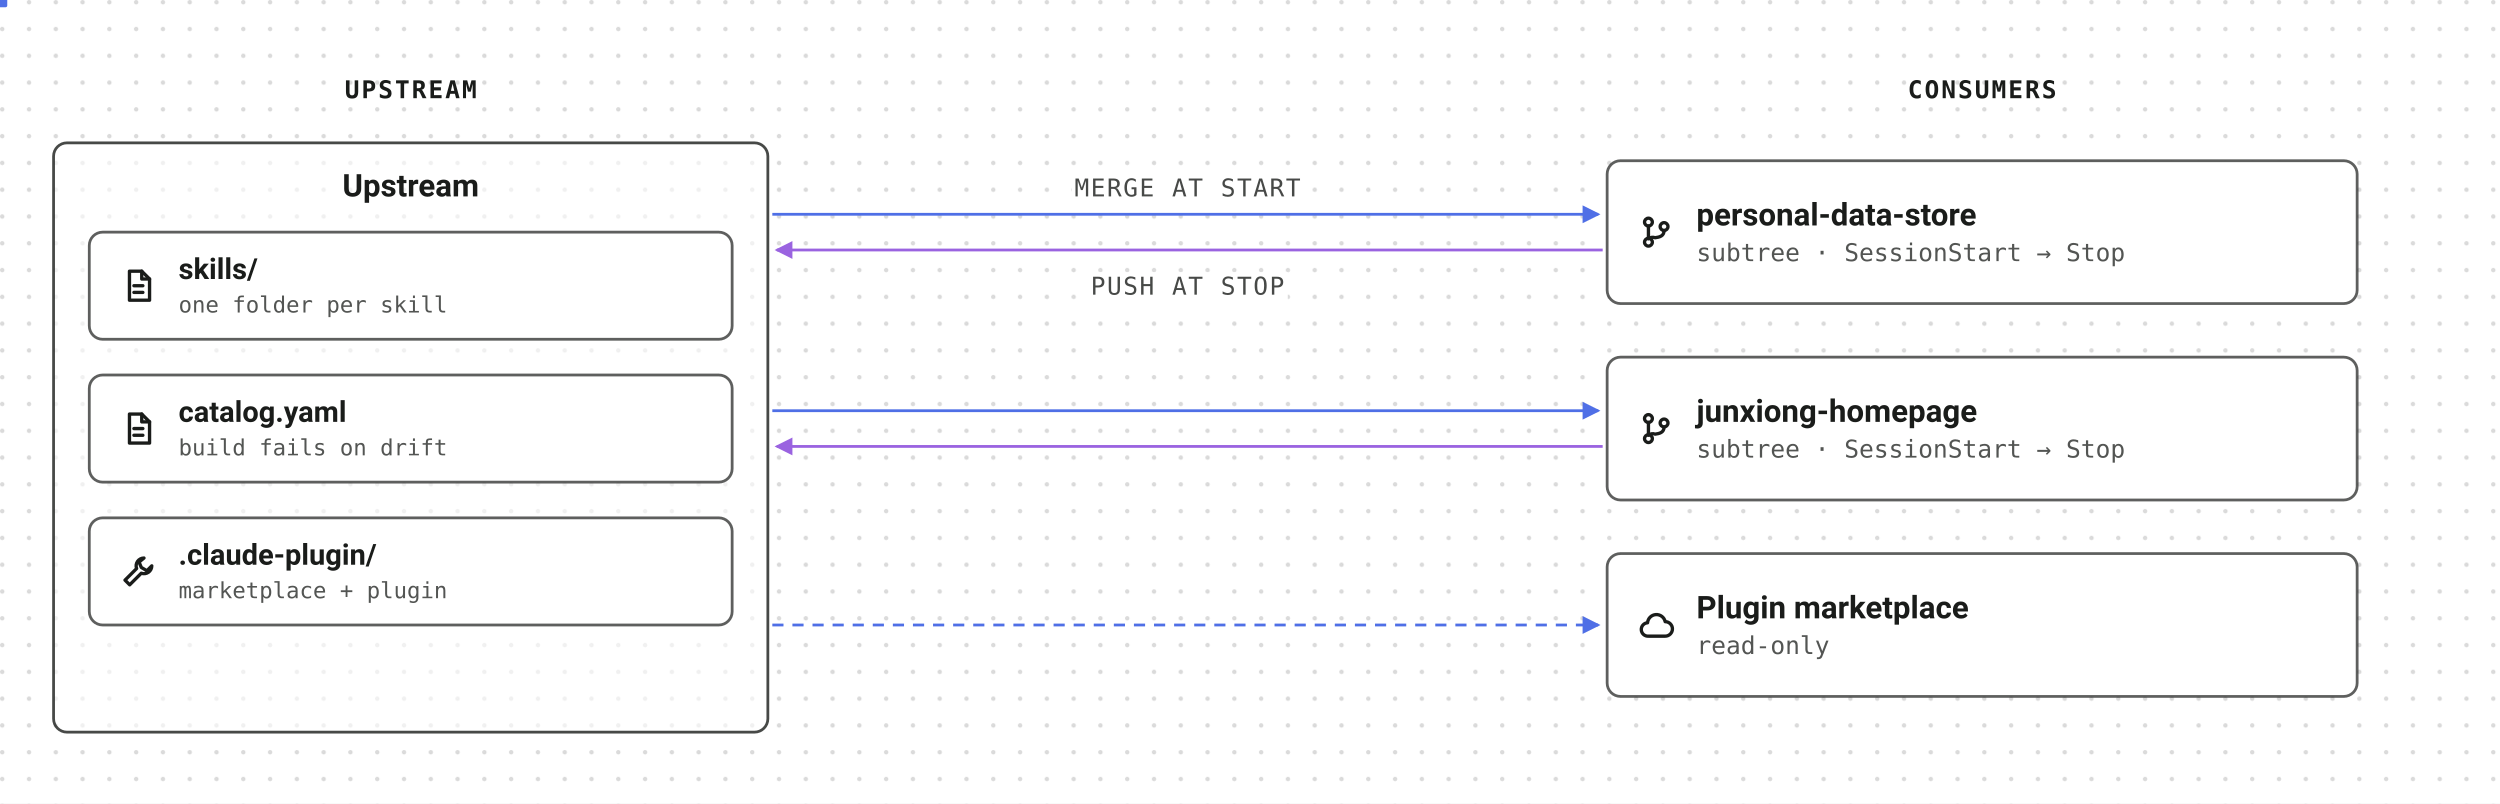
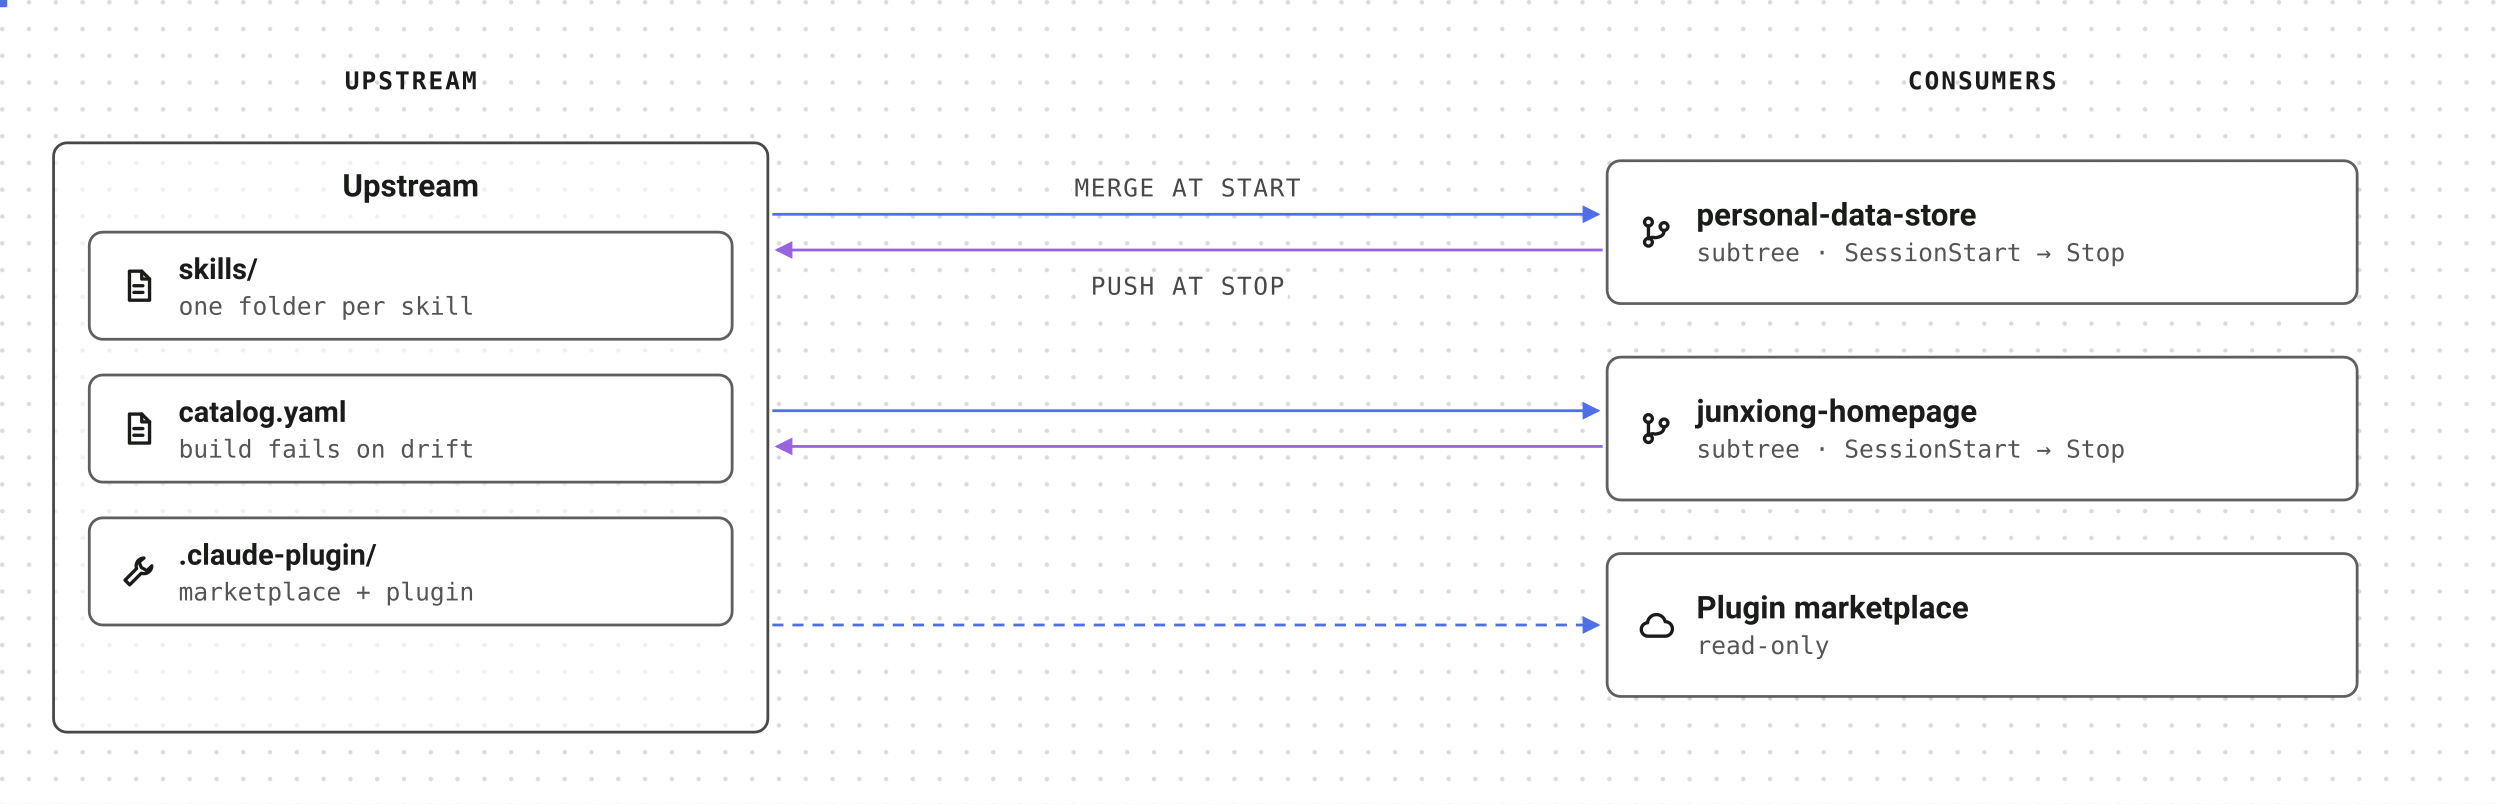
<svg xmlns="http://www.w3.org/2000/svg" viewBox="0 0 1120 360" width="1120" height="360" color="#1a1c1a" font-family="system-ui, -apple-system, 'Segoe UI', Roboto, sans-serif">
  <style>text{user-select:none}</style>
  <defs>
    <pattern id="uipack-static-dots" width="12" height="12" patternUnits="userSpaceOnUse">
      <circle cx="1" cy="1" r="1" fill="rgba(26, 28, 26, 0.16)" />
    </pattern>
  </defs>
  <rect x="0" y="0" width="1120" height="360" fill="#ffffff" />
  <rect x="0" y="0" width="1120" height="360" fill="url(#uipack-static-dots)" />
  <g transform="translate(0,0)">
    <defs>
-       <marker id="sync-head" markerWidth="8" markerHeight="8" refX="7" refY="4" orient="auto-start-reverse" markerUnits="userSpaceOnUse">
+       <marker id="m-syncloop-head" markerWidth="8" markerHeight="8" refX="7" refY="4" orient="auto-start-reverse" markerUnits="userSpaceOnUse">
        <path d="M0,0 L8,4 L0,8 z" fill="currentColor" />
      </marker>
-       <marker id="sync-head-accent" markerWidth="8" markerHeight="8" refX="7" refY="4" orient="auto-start-reverse" markerUnits="userSpaceOnUse">
+       <marker id="m-syncloop-head-accent" markerWidth="8" markerHeight="8" refX="7" refY="4" orient="auto-start-reverse" markerUnits="userSpaceOnUse">
        <path d="M0,0 L8,4 L0,8 z" fill="#205f49" />
      </marker>
-       <marker id="sync-head-request" markerWidth="8" markerHeight="8" refX="7" refY="4" orient="auto-start-reverse" markerUnits="userSpaceOnUse">
+       <marker id="m-syncloop-head-request" markerWidth="8" markerHeight="8" refX="7" refY="4" orient="auto-start-reverse" markerUnits="userSpaceOnUse">
        <path d="M0,0 L8,4 L0,8 z" fill="#4f6fe6" />
      </marker>
-       <marker id="sync-head-response" markerWidth="8" markerHeight="8" refX="7" refY="4" orient="auto-start-reverse" markerUnits="userSpaceOnUse">
+       <marker id="m-syncloop-head-response" markerWidth="8" markerHeight="8" refX="7" refY="4" orient="auto-start-reverse" markerUnits="userSpaceOnUse">
        <path d="M0,0 L8,4 L0,8 z" fill="#3fb27f" />
      </marker>
-       <marker id="sync-head-change" markerWidth="8" markerHeight="8" refX="7" refY="4" orient="auto-start-reverse" markerUnits="userSpaceOnUse">
+       <marker id="m-syncloop-head-change" markerWidth="8" markerHeight="8" refX="7" refY="4" orient="auto-start-reverse" markerUnits="userSpaceOnUse">
        <path d="M0,0 L8,4 L0,8 z" fill="#9a63e0" />
      </marker>
    </defs>
    <g data-uipack="lane">
-       <text x="184" y="44" text-anchor="middle" font-size="11" font-weight="700" font-family="ui-monospace, 'SFMono-Regular', Menlo, Consolas, monospace" letter-spacing=".08em" fill="currentColor">UPSTREAM</text>
+       <text x="184" y="40" text-anchor="middle" font-size="11" font-weight="700" font-family="ui-monospace, 'SFMono-Regular', Menlo, Consolas, monospace" letter-spacing=".08em" fill="currentColor">UPSTREAM</text>
    </g>
    <g data-uipack="lane">
-       <text x="888" y="44" text-anchor="middle" font-size="11" font-weight="700" font-family="ui-monospace, 'SFMono-Regular', Menlo, Consolas, monospace" letter-spacing=".08em" fill="currentColor">CONSUMERS</text>
+       <text x="888" y="40" text-anchor="middle" font-size="11" font-weight="700" font-family="ui-monospace, 'SFMono-Regular', Menlo, Consolas, monospace" letter-spacing=".08em" fill="currentColor">CONSUMERS</text>
    </g>
    <g data-uipack="group" data-flow="pull push">
      <rect x="24" y="64" width="320" height="264" rx="6" fill="#ffffff" fill-opacity="0.6" stroke="currentColor" stroke-opacity="0.8" stroke-width="1.25" />
      <text x="184" y="88" text-anchor="middle" font-size="14" font-weight="600" fill="currentColor">Upstream</text>
      <g data-uipack="node" data-flow="pull push">
        <rect x="40" y="104" width="288" height="48" rx="6" fill="#ffffff" stroke="currentColor" stroke-opacity="0.7" stroke-width="1.25" />
        <g transform="translate(54, 120)" fill="none" stroke="currentColor" stroke-width="1.5" stroke-linecap="round" stroke-linejoin="round">
          <path d="M4 1.5h5.5L13 5v9.5H4z" />
          <path d="M9.5 1.5V5H13M6 8h4M6 11h4" />
        </g>
        <text x="80" y="125" text-anchor="start" font-size="13" font-weight="600" fill="currentColor">skills/</text>
-         <text x="80" y="140" text-anchor="start" font-size="10" font-family="ui-monospace, 'SFMono-Regular', Menlo, Consolas, monospace" fill="currentColor" fill-opacity="0.75">one folder per skill</text>
+         <text x="80" y="141" text-anchor="start" font-size="11" font-family="ui-monospace, 'SFMono-Regular', Menlo, Consolas, monospace" fill="currentColor" fill-opacity="0.75">one folder per skill</text>
      </g>
      <g data-uipack="node" data-flow="pull push">
        <rect x="40" y="168" width="288" height="48" rx="6" fill="#ffffff" stroke="currentColor" stroke-opacity="0.7" stroke-width="1.25" />
        <g transform="translate(54, 184)" fill="none" stroke="currentColor" stroke-width="1.5" stroke-linecap="round" stroke-linejoin="round">
          <path d="M4 1.5h5.5L13 5v9.5H4z" />
          <path d="M9.5 1.5V5H13M6 8h4M6 11h4" />
        </g>
        <text x="80" y="189" text-anchor="start" font-size="13" font-weight="600" fill="currentColor">catalog.yaml</text>
-         <text x="80" y="204" text-anchor="start" font-size="10" font-family="ui-monospace, 'SFMono-Regular', Menlo, Consolas, monospace" fill="currentColor" fill-opacity="0.75">build fails on drift</text>
+         <text x="80" y="205" text-anchor="start" font-size="11" font-family="ui-monospace, 'SFMono-Regular', Menlo, Consolas, monospace" fill="currentColor" fill-opacity="0.75">build fails on drift</text>
      </g>
      <g data-uipack="node" data-flow="pull push">
        <rect x="40" y="232" width="288" height="48" rx="6" fill="#ffffff" stroke="currentColor" stroke-opacity="0.7" stroke-width="1.25" />
        <g transform="translate(54, 248)" fill="none" stroke="currentColor" stroke-width="1.5" stroke-linecap="round" stroke-linejoin="round">
          <path d="M10.5 2a3.5 3.5 0 0 0-3.3 4.7L2 11.9l2.1 2.1 5.2-5.2A3.5 3.5 0 0 0 14 5.5L11.8 7.7 9.3 6.2l-1-2.4z" />
        </g>
        <text x="80" y="253" text-anchor="start" font-size="13" font-weight="600" fill="currentColor">.claude-plugin/</text>
-         <text x="80" y="268" text-anchor="start" font-size="10" font-family="ui-monospace, 'SFMono-Regular', Menlo, Consolas, monospace" fill="currentColor" fill-opacity="0.75">marketplace + plugin</text>
+         <text x="80" y="269" text-anchor="start" font-size="11" font-family="ui-monospace, 'SFMono-Regular', Menlo, Consolas, monospace" fill="currentColor" fill-opacity="0.75">marketplace + plugin</text>
      </g>
    </g>
    <g>
-       <path data-uipack="connector" data-flow="pull" data-kind="request" d="M346,96 L716,96" fill="none" stroke="#4f6fe6" stroke-opacity="1" stroke-width="1.25" marker-end="url(#sync-head-request)" />
+       <path data-uipack="connector" data-flow="pull" data-kind="request" d="M346,96 L716,96" fill="none" stroke="#4f6fe6" stroke-opacity="1" stroke-width="1.25" marker-end="url(#m-syncloop-head-request)" />
      <g data-uipack="packet" data-flow="pull" data-kind="request">
        <rect x="-4" y="-4" width="8" height="8" rx="1.5" fill="#4f6fe6" stroke="#ffffff" stroke-width="1.5" />
-         <animateMotion dur="2.4s" begin="0s" repeatCount="indefinite" path="M346,96 L708,96" calcMode="linear" />
+         <animateMotion dur="2.4s" begin="0s" repeatCount="indefinite" path="M350,96 L708,96" calcMode="linear" />
      </g>
-       <path data-uipack="connector" data-flow="push" data-kind="change" d="M718,112 L348,112" fill="none" stroke="#9a63e0" stroke-opacity="1" stroke-width="1.25" marker-end="url(#sync-head-change)" />
+       <path data-uipack="connector" data-flow="push" data-kind="change" d="M718,112 L348,112" fill="none" stroke="#9a63e0" stroke-opacity="1" stroke-width="1.25" marker-end="url(#m-syncloop-head-change)" />
      <g data-uipack="packet" data-flow="push" data-kind="change">
        <path d="M0,-4.8 L4.8,0 L0,4.8 L-4.8,0 Z" fill="#9a63e0" stroke="#ffffff" stroke-width="1.5" />
-         <animateMotion dur="2.4s" begin="-1.2s" repeatCount="indefinite" path="M718,112 L356,112" calcMode="linear" />
+         <animateMotion dur="2.4s" begin="-1.2s" repeatCount="indefinite" path="M714,112 L356,112" calcMode="linear" />
      </g>
      <g data-uipack="node" data-flow="pull push">
        <rect x="720" y="72" width="336" height="64" rx="6" fill="#ffffff" stroke="currentColor" stroke-opacity="0.7" stroke-width="1.25" />
        <g transform="translate(734, 96)" fill="none" stroke="currentColor" stroke-width="1.5" stroke-linecap="round" stroke-linejoin="round">
          <circle cx="4.5" cy="3.5" r="1.75" />
          <circle cx="4.5" cy="12.5" r="1.75" />
          <circle cx="11.5" cy="5.5" r="1.75" />
          <path d="M4.5 5.25v5.5M11.5 7.25c0 2.5-2 3-4 3.25a3 3 0 0 0-3 .5" />
        </g>
        <text x="760" y="101" text-anchor="start" font-size="14" font-weight="600" fill="currentColor">personal-data-store</text>
        <text x="760" y="117" text-anchor="start" font-size="11" font-family="ui-monospace, 'SFMono-Regular', Menlo, Consolas, monospace" fill="currentColor" fill-opacity="0.75">subtree · SessionStart → Stop</text>
      </g>
    </g>
    <g>
-       <path data-uipack="connector" data-flow="pull" data-kind="request" d="M346,184 L716,184" fill="none" stroke="#4f6fe6" stroke-opacity="1" stroke-width="1.25" marker-end="url(#sync-head-request)" />
+       <path data-uipack="connector" data-flow="pull" data-kind="request" d="M346,184 L716,184" fill="none" stroke="#4f6fe6" stroke-opacity="1" stroke-width="1.25" marker-end="url(#m-syncloop-head-request)" />
      <g data-uipack="packet" data-flow="pull" data-kind="request">
        <rect x="-4" y="-4" width="8" height="8" rx="1.5" fill="#4f6fe6" stroke="#ffffff" stroke-width="1.5" />
-         <animateMotion dur="2.4s" begin="-0.6s" repeatCount="indefinite" path="M346,184 L708,184" calcMode="linear" />
+         <animateMotion dur="2.4s" begin="-0.6s" repeatCount="indefinite" path="M350,184 L708,184" calcMode="linear" />
      </g>
-       <path data-uipack="connector" data-flow="push" data-kind="change" d="M718,200 L348,200" fill="none" stroke="#9a63e0" stroke-opacity="1" stroke-width="1.25" marker-end="url(#sync-head-change)" />
+       <path data-uipack="connector" data-flow="push" data-kind="change" d="M718,200 L348,200" fill="none" stroke="#9a63e0" stroke-opacity="1" stroke-width="1.25" marker-end="url(#m-syncloop-head-change)" />
      <g data-uipack="packet" data-flow="push" data-kind="change">
        <path d="M0,-4.8 L4.8,0 L0,4.8 L-4.8,0 Z" fill="#9a63e0" stroke="#ffffff" stroke-width="1.5" />
-         <animateMotion dur="2.4s" begin="-1.8s" repeatCount="indefinite" path="M718,200 L356,200" calcMode="linear" />
+         <animateMotion dur="2.4s" begin="-1.8s" repeatCount="indefinite" path="M714,200 L356,200" calcMode="linear" />
      </g>
      <g data-uipack="node" data-flow="pull push">
        <rect x="720" y="160" width="336" height="64" rx="6" fill="#ffffff" stroke="currentColor" stroke-opacity="0.7" stroke-width="1.25" />
        <g transform="translate(734, 184)" fill="none" stroke="currentColor" stroke-width="1.5" stroke-linecap="round" stroke-linejoin="round">
          <circle cx="4.5" cy="3.5" r="1.75" />
          <circle cx="4.5" cy="12.5" r="1.75" />
          <circle cx="11.5" cy="5.5" r="1.75" />
          <path d="M4.5 5.25v5.5M11.5 7.25c0 2.5-2 3-4 3.25a3 3 0 0 0-3 .5" />
        </g>
        <text x="760" y="189" text-anchor="start" font-size="14" font-weight="600" fill="currentColor">junxiong-homepage</text>
        <text x="760" y="205" text-anchor="start" font-size="11" font-family="ui-monospace, 'SFMono-Regular', Menlo, Consolas, monospace" fill="currentColor" fill-opacity="0.75">subtree · SessionStart → Stop</text>
      </g>
    </g>
    <g>
-       <path data-uipack="connector" data-flow="pull" data-kind="request" d="M346,280 L716,280" fill="none" stroke="#4f6fe6" stroke-opacity="1" stroke-width="1.25" stroke-dasharray="5 4" marker-end="url(#sync-head-request)" />
+       <path data-uipack="connector" data-flow="pull" data-kind="request" d="M346,280 L716,280" fill="none" stroke="#4f6fe6" stroke-opacity="1" stroke-width="1.25" stroke-dasharray="5 4" marker-end="url(#m-syncloop-head-request)" />
      <g data-uipack="packet" data-flow="pull" data-kind="request">
        <rect x="-4" y="-4" width="8" height="8" rx="1.5" fill="#4f6fe6" stroke="#ffffff" stroke-width="1.5" />
-         <animateMotion dur="2.6s" begin="-1s" repeatCount="indefinite" path="M346,280 L708,280" calcMode="linear" />
+         <animateMotion dur="2.6s" begin="-1s" repeatCount="indefinite" path="M350,280 L708,280" calcMode="linear" />
      </g>
      <g data-uipack="node" data-flow="pull">
        <rect x="720" y="248" width="336" height="64" rx="6" fill="#ffffff" stroke="currentColor" stroke-opacity="0.7" stroke-width="1.25" />
        <g transform="translate(734, 272)" fill="none" stroke="currentColor" stroke-width="1.5" stroke-linecap="round" stroke-linejoin="round">
          <path d="M4.5 13a3 3 0 0 1-.4-6A4 4 0 0 1 12 6.5a3.25 3.25 0 0 1 0 6.5z" />
        </g>
        <text x="760" y="277" text-anchor="start" font-size="14" font-weight="600" fill="currentColor">Plugin marketplace</text>
        <text x="760" y="293" text-anchor="start" font-size="11" font-family="ui-monospace, 'SFMono-Regular', Menlo, Consolas, monospace" fill="currentColor" fill-opacity="0.75">read-only</text>
      </g>
    </g>
    <g data-uipack="label">
      <rect x="480.26" y="78" width="103.48" height="16" fill="#ffffff" />
      <text x="532" y="88" text-anchor="middle" font-size="11" font-family="ui-monospace, 'SFMono-Regular', Menlo, Consolas, monospace" letter-spacing=".06em" fill="currentColor" fill-opacity="0.8">MERGE AT START</text>
    </g>
    <g data-uipack="label">
      <rect x="487.08" y="122" width="89.84" height="16" fill="#ffffff" />
      <text x="532" y="132" text-anchor="middle" font-size="11" font-family="ui-monospace, 'SFMono-Regular', Menlo, Consolas, monospace" letter-spacing=".06em" fill="currentColor" fill-opacity="0.8">PUSH AT STOP</text>
    </g>
  </g>
</svg>
